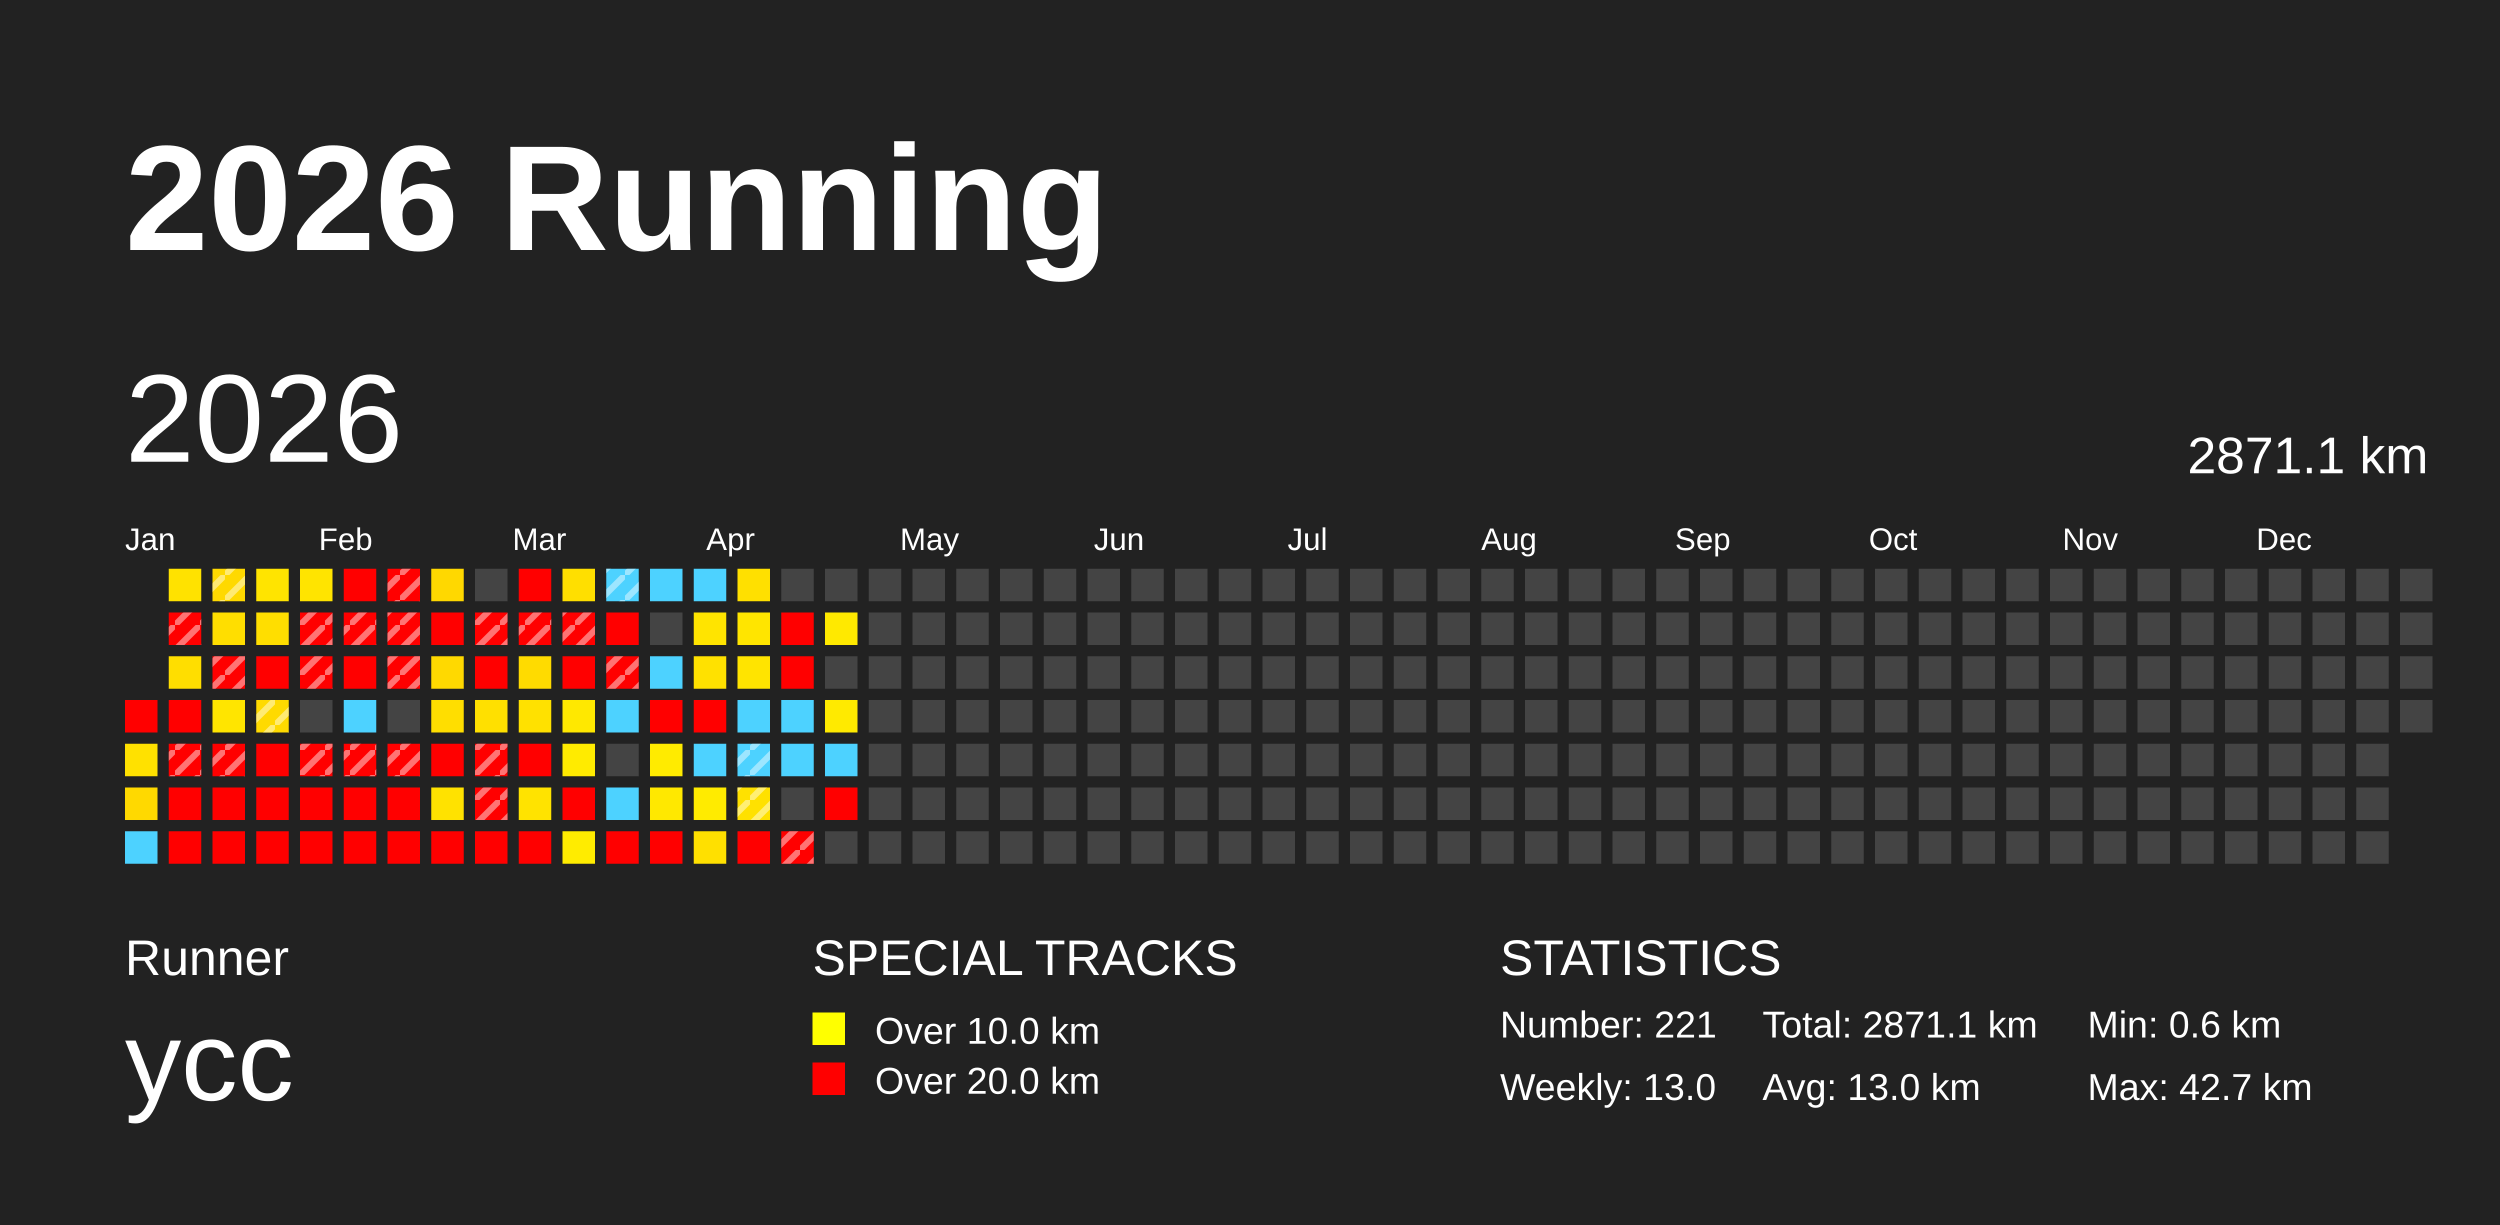
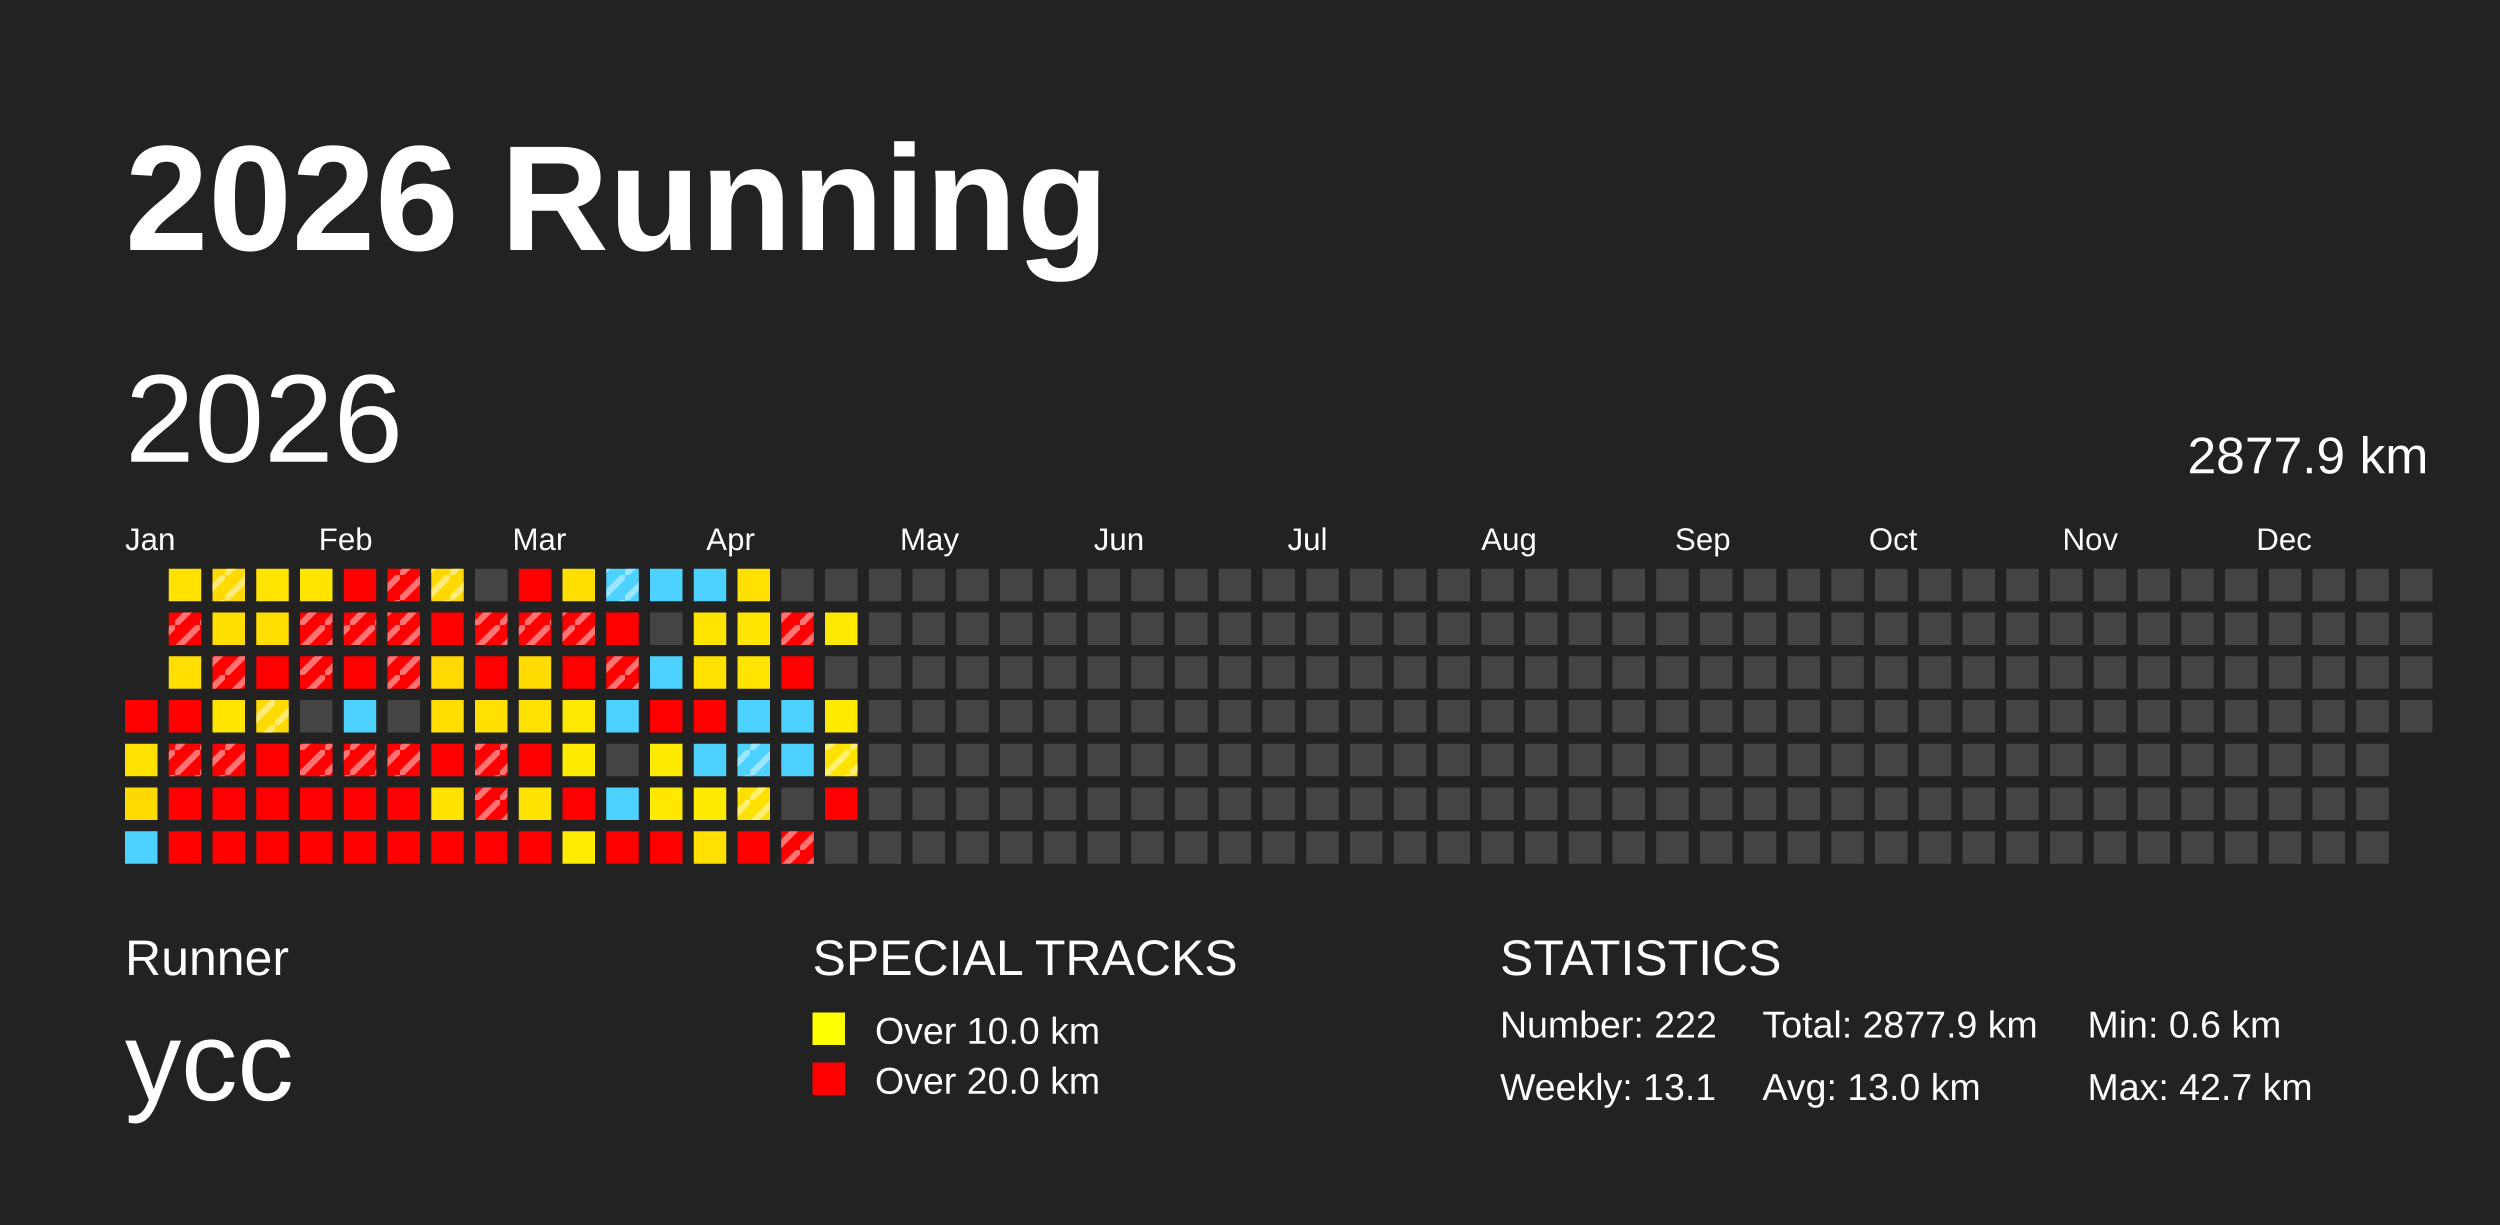
<svg xmlns="http://www.w3.org/2000/svg" baseProfile="full" height="98mm" version="1.1" viewBox="0,0,200,98" width="200mm">
  <defs>
    <pattern height="2" id="indoor-stripe" patternUnits="userSpaceOnUse" width="2">
      <line stroke="white" stroke-opacity="0.45" stroke-width="0.5" x1="0" x2="2" y1="2" y2="0" />
    </pattern>
  </defs>
  <rect fill="#222222" height="98" width="200" x="0" y="0" />
  <text fill="#FFFFFF" style="font-size:12px; font-family:Arial; font-weight:bold;" x="10" y="20">2026 Running</text>
  <text fill="#FFFFFF" style="font-size:4px; font-family:Arial" x="10" y="78">Runner</text>
  <text fill="#FFFFFF" style="font-size:9px; font-family:Arial" x="10" y="88">ycc</text>
  <text fill="#FFFFFF" style="font-size:4px; font-family:Arial" x="65" y="78">SPECIAL TRACKS</text>
  <rect fill="yellow" height="2.6" width="2.6" x="65" y="81" />
  <text fill="#FFFFFF" style="font-size:3px; font-family:Arial" x="70" y="83.5">Over 10.0 km</text>
  <rect fill="red" height="2.6" width="2.6" x="65" y="85" />
  <text fill="#FFFFFF" style="font-size:3px; font-family:Arial" x="70" y="87.5">Over 20.0 km</text>
  <text fill="#FFFFFF" style="font-size:4px; font-family:Arial" x="120" y="78">STATISTICS</text>
-   <text fill="#FFFFFF" style="font-size:3px; font-family:Arial" x="120" y="83">Number: 221</text>
-   <text fill="#FFFFFF" style="font-size:3px; font-family:Arial" x="120" y="88">Weekly: 13.0</text>
-   <text fill="#FFFFFF" style="font-size:3px; font-family:Arial" x="141" y="83">Total: 2871.1 km</text>
+   <text fill="#FFFFFF" style="font-size:3px; font-family:Arial" x="120" y="83">Number: 222</text>
+   <text fill="#FFFFFF" style="font-size:3px; font-family:Arial" x="120" y="88">Weekly: 13.1</text>
+   <text fill="#FFFFFF" style="font-size:3px; font-family:Arial" x="141" y="83">Total: 2877.9 km</text>
  <text fill="#FFFFFF" style="font-size:3px; font-family:Arial" x="141" y="88">Avg: 13.0 km</text>
  <text fill="#FFFFFF" style="font-size:3px; font-family:Arial" x="167" y="83">Min: 0.6 km</text>
  <text fill="#FFFFFF" style="font-size:3px; font-family:Arial" x="167" y="88">Max: 42.7 km</text>
  <text dominant-baseline="hanging" fill="#FFFFFF" style="font-size:10.0px; font-family:Arial;" x="10" y="30">2026</text>
-   <text dominant-baseline="hanging" fill="#FFFFFF" style="font-size:4.125px; font-family:Arial;" x="175" y="35">2871.1 km</text>
+   <text dominant-baseline="hanging" fill="#FFFFFF" style="font-size:4.125px; font-family:Arial;" x="175" y="35">2877.9 km</text>
  <text fill="#FFFFFF" style="font-size:2.5px; font-family:Arial" x="10.0" y="44">Jan</text>
  <text fill="#FFFFFF" style="font-size:2.5px; font-family:Arial" x="25.5" y="44">Feb</text>
  <text fill="#FFFFFF" style="font-size:2.5px; font-family:Arial" x="41.0" y="44">Mar</text>
  <text fill="#FFFFFF" style="font-size:2.5px; font-family:Arial" x="56.5" y="44">Apr</text>
  <text fill="#FFFFFF" style="font-size:2.5px; font-family:Arial" x="72.0" y="44">May</text>
  <text fill="#FFFFFF" style="font-size:2.5px; font-family:Arial" x="87.5" y="44">Jun</text>
  <text fill="#FFFFFF" style="font-size:2.5px; font-family:Arial" x="103.0" y="44">Jul</text>
  <text fill="#FFFFFF" style="font-size:2.5px; font-family:Arial" x="118.5" y="44">Aug</text>
  <text fill="#FFFFFF" style="font-size:2.5px; font-family:Arial" x="134.0" y="44">Sep</text>
  <text fill="#FFFFFF" style="font-size:2.5px; font-family:Arial" x="149.5" y="44">Oct</text>
  <text fill="#FFFFFF" style="font-size:2.5px; font-family:Arial" x="165.0" y="44">Nov</text>
  <text fill="#FFFFFF" style="font-size:2.5px; font-family:Arial" x="180.5" y="44">Dec</text>
  <rect fill="red" height="2.6" width="2.6" x="10.0" y="56.0" />
  <rect fill="#ffe100" height="2.6" width="2.6" x="10.0" y="59.5" />
  <rect fill="#ffd900" height="2.6" width="2.6" x="10.0" y="63.0" />
  <rect fill="#4dd2ff" height="2.6" width="2.6" x="10.0" y="66.5" />
  <rect fill="#ffe200" height="2.6" width="2.6" x="13.5" y="45.5" />
  <rect fill="red" height="2.6" width="2.6" x="13.5" y="49.0" />
  <rect fill="url(#indoor-stripe)" height="2.6" width="2.6" x="13.5" y="49.0" />
  <rect fill="#ffde00" height="2.6" width="2.6" x="13.5" y="52.5" />
  <rect fill="red" height="2.6" width="2.6" x="13.5" y="56.0" />
  <rect fill="red" height="2.6" width="2.6" x="13.5" y="59.5" />
  <rect fill="url(#indoor-stripe)" height="2.6" width="2.6" x="13.5" y="59.5" />
  <rect fill="red" height="2.6" width="2.6" x="13.5" y="63.0" />
  <rect fill="red" height="2.6" width="2.6" x="13.5" y="66.5" />
  <rect fill="#ffd900" height="2.6" width="2.6" x="17.0" y="45.5" />
  <rect fill="url(#indoor-stripe)" height="2.6" width="2.6" x="17.0" y="45.5" />
  <rect fill="#ffde00" height="2.6" width="2.6" x="17.0" y="49.0" />
  <rect fill="red" height="2.6" width="2.6" x="17.0" y="52.5" />
  <rect fill="url(#indoor-stripe)" height="2.6" width="2.6" x="17.0" y="52.5" />
  <rect fill="#ffe500" height="2.6" width="2.6" x="17.0" y="56.0" />
  <rect fill="red" height="2.6" width="2.6" x="17.0" y="59.5" />
  <rect fill="url(#indoor-stripe)" height="2.6" width="2.6" x="17.0" y="59.5" />
  <rect fill="red" height="2.6" width="2.6" x="17.0" y="63.0" />
  <rect fill="red" height="2.6" width="2.6" x="17.0" y="66.5" />
  <rect fill="#ffe400" height="2.6" width="2.6" x="20.5" y="45.5" />
  <rect fill="#ffde00" height="2.6" width="2.6" x="20.5" y="49.0" />
  <rect fill="red" height="2.6" width="2.6" x="20.5" y="52.5" />
  <rect fill="#ffda00" height="2.6" width="2.6" x="20.5" y="56.0" />
  <rect fill="url(#indoor-stripe)" height="2.6" width="2.6" x="20.5" y="56.0" />
  <rect fill="red" height="2.6" width="2.6" x="20.5" y="59.5" />
  <rect fill="red" height="2.6" width="2.6" x="20.5" y="63.0" />
  <rect fill="red" height="2.6" width="2.6" x="20.5" y="66.5" />
  <rect fill="#ffe400" height="2.6" width="2.6" x="24.0" y="45.5" />
  <rect fill="red" height="2.6" width="2.6" x="24.0" y="49.0" />
  <rect fill="url(#indoor-stripe)" height="2.6" width="2.6" x="24.0" y="49.0" />
  <rect fill="red" height="2.6" width="2.6" x="24.0" y="52.5" />
  <rect fill="url(#indoor-stripe)" height="2.6" width="2.6" x="24.0" y="52.5" />
  <rect fill="#444444" height="2.6" width="2.6" x="24.0" y="56.0" />
  <rect fill="red" height="2.6" width="2.6" x="24.0" y="59.5" />
  <rect fill="url(#indoor-stripe)" height="2.6" width="2.6" x="24.0" y="59.5" />
  <rect fill="red" height="2.6" width="2.6" x="24.0" y="63.0" />
  <rect fill="red" height="2.6" width="2.6" x="24.0" y="66.5" />
  <rect fill="red" height="2.6" width="2.6" x="27.5" y="45.5" />
  <rect fill="red" height="2.6" width="2.6" x="27.5" y="49.0" />
  <rect fill="url(#indoor-stripe)" height="2.6" width="2.6" x="27.5" y="49.0" />
  <rect fill="red" height="2.6" width="2.6" x="27.5" y="52.5" />
  <rect fill="#4dd2ff" height="2.6" width="2.6" x="27.5" y="56.0" />
  <rect fill="red" height="2.6" width="2.6" x="27.5" y="59.5" />
  <rect fill="url(#indoor-stripe)" height="2.6" width="2.6" x="27.5" y="59.5" />
  <rect fill="red" height="2.6" width="2.6" x="27.5" y="63.0" />
  <rect fill="red" height="2.6" width="2.6" x="27.5" y="66.5" />
  <rect fill="red" height="2.6" width="2.6" x="31.0" y="45.5" />
  <rect fill="url(#indoor-stripe)" height="2.6" width="2.6" x="31.0" y="45.5" />
  <rect fill="red" height="2.6" width="2.6" x="31.0" y="49.0" />
  <rect fill="url(#indoor-stripe)" height="2.6" width="2.6" x="31.0" y="49.0" />
  <rect fill="red" height="2.6" width="2.6" x="31.0" y="52.5" />
  <rect fill="url(#indoor-stripe)" height="2.6" width="2.6" x="31.0" y="52.5" />
  <rect fill="#444444" height="2.6" width="2.6" x="31.0" y="56.0" />
  <rect fill="red" height="2.6" width="2.6" x="31.0" y="59.5" />
  <rect fill="url(#indoor-stripe)" height="2.6" width="2.6" x="31.0" y="59.5" />
  <rect fill="red" height="2.6" width="2.6" x="31.0" y="63.0" />
  <rect fill="red" height="2.6" width="2.6" x="31.0" y="66.5" />
  <rect fill="#ffd800" height="2.6" width="2.6" x="34.5" y="45.5" />
+   <rect fill="url(#indoor-stripe)" height="2.6" width="2.6" x="34.5" y="45.5" />
  <rect fill="red" height="2.6" width="2.6" x="34.5" y="49.0" />
  <rect fill="#ffd900" height="2.6" width="2.6" x="34.5" y="52.5" />
  <rect fill="#ffde00" height="2.6" width="2.6" x="34.5" y="56.0" />
  <rect fill="red" height="2.6" width="2.6" x="34.5" y="59.5" />
  <rect fill="#ffe200" height="2.6" width="2.6" x="34.5" y="63.0" />
  <rect fill="red" height="2.6" width="2.6" x="34.5" y="66.5" />
  <rect fill="#444444" height="2.6" width="2.6" x="38.0" y="45.5" />
  <rect fill="red" height="2.6" width="2.6" x="38.0" y="49.0" />
  <rect fill="url(#indoor-stripe)" height="2.6" width="2.6" x="38.0" y="49.0" />
  <rect fill="red" height="2.6" width="2.6" x="38.0" y="52.5" />
  <rect fill="#ffe000" height="2.6" width="2.6" x="38.0" y="56.0" />
  <rect fill="red" height="2.6" width="2.6" x="38.0" y="59.5" />
  <rect fill="url(#indoor-stripe)" height="2.6" width="2.6" x="38.0" y="59.5" />
  <rect fill="red" height="2.6" width="2.6" x="38.0" y="63.0" />
  <rect fill="url(#indoor-stripe)" height="2.6" width="2.6" x="38.0" y="63.0" />
  <rect fill="red" height="2.6" width="2.6" x="38.0" y="66.5" />
  <rect fill="red" height="2.6" width="2.6" x="41.5" y="45.5" />
  <rect fill="red" height="2.6" width="2.6" x="41.5" y="49.0" />
  <rect fill="url(#indoor-stripe)" height="2.6" width="2.6" x="41.5" y="49.0" />
  <rect fill="#ffdb00" height="2.6" width="2.6" x="41.5" y="52.5" />
  <rect fill="#ffe100" height="2.6" width="2.6" x="41.5" y="56.0" />
  <rect fill="red" height="2.6" width="2.6" x="41.5" y="59.5" />
  <rect fill="#ffe300" height="2.6" width="2.6" x="41.5" y="63.0" />
  <rect fill="red" height="2.6" width="2.6" x="41.5" y="66.5" />
  <rect fill="#ffdf00" height="2.6" width="2.6" x="45.0" y="45.5" />
  <rect fill="red" height="2.6" width="2.6" x="45.0" y="49.0" />
  <rect fill="url(#indoor-stripe)" height="2.6" width="2.6" x="45.0" y="49.0" />
  <rect fill="red" height="2.6" width="2.6" x="45.0" y="52.5" />
  <rect fill="#ffe800" height="2.6" width="2.6" x="45.0" y="56.0" />
  <rect fill="#ffeb00" height="2.6" width="2.6" x="45.0" y="59.5" />
  <rect fill="red" height="2.6" width="2.6" x="45.0" y="63.0" />
  <rect fill="#ffec00" height="2.6" width="2.6" x="45.0" y="66.5" />
  <rect fill="#4dd2ff" height="2.6" width="2.6" x="48.5" y="45.5" />
  <rect fill="url(#indoor-stripe)" height="2.6" width="2.6" x="48.5" y="45.5" />
  <rect fill="red" height="2.6" width="2.6" x="48.5" y="49.0" />
  <rect fill="red" height="2.6" width="2.6" x="48.5" y="52.5" />
  <rect fill="url(#indoor-stripe)" height="2.6" width="2.6" x="48.5" y="52.5" />
  <rect fill="#4dd2ff" height="2.6" width="2.6" x="48.5" y="56.0" />
  <rect fill="#444444" height="2.6" width="2.6" x="48.5" y="59.5" />
  <rect fill="#4dd2ff" height="2.6" width="2.6" x="48.5" y="63.0" />
  <rect fill="red" height="2.6" width="2.6" x="48.5" y="66.5" />
  <rect fill="#4dd2ff" height="2.6" width="2.6" x="52.0" y="45.5" />
  <rect fill="#444444" height="2.6" width="2.6" x="52.0" y="49.0" />
  <rect fill="#4dd2ff" height="2.6" width="2.6" x="52.0" y="52.5" />
  <rect fill="red" height="2.6" width="2.6" x="52.0" y="56.0" />
  <rect fill="#ffeb00" height="2.6" width="2.6" x="52.0" y="59.5" />
  <rect fill="#ffe800" height="2.6" width="2.6" x="52.0" y="63.0" />
  <rect fill="red" height="2.6" width="2.6" x="52.0" y="66.5" />
  <rect fill="#4dd2ff" height="2.6" width="2.6" x="55.5" y="45.5" />
  <rect fill="#ffe400" height="2.6" width="2.6" x="55.5" y="49.0" />
  <rect fill="#ffe100" height="2.6" width="2.6" x="55.5" y="52.5" />
  <rect fill="red" height="2.6" width="2.6" x="55.5" y="56.0" />
  <rect fill="#4dd2ff" height="2.6" width="2.6" x="55.5" y="59.5" />
  <rect fill="#ffeb00" height="2.6" width="2.6" x="55.5" y="63.0" />
  <rect fill="#ffe000" height="2.6" width="2.6" x="55.5" y="66.5" />
  <rect fill="#ffe000" height="2.6" width="2.6" x="59.0" y="45.5" />
  <rect fill="#ffe500" height="2.6" width="2.6" x="59.0" y="49.0" />
  <rect fill="#ffe400" height="2.6" width="2.6" x="59.0" y="52.5" />
  <rect fill="#4dd2ff" height="2.6" width="2.6" x="59.0" y="56.0" />
  <rect fill="#4dd2ff" height="2.6" width="2.6" x="59.0" y="59.5" />
  <rect fill="url(#indoor-stripe)" height="2.6" width="2.6" x="59.0" y="59.5" />
  <rect fill="#ffe100" height="2.6" width="2.6" x="59.0" y="63.0" />
  <rect fill="url(#indoor-stripe)" height="2.6" width="2.6" x="59.0" y="63.0" />
  <rect fill="red" height="2.6" width="2.6" x="59.0" y="66.5" />
  <rect fill="#444444" height="2.6" width="2.6" x="62.5" y="45.5" />
  <rect fill="red" height="2.6" width="2.6" x="62.5" y="49.0" />
+   <rect fill="url(#indoor-stripe)" height="2.6" width="2.6" x="62.5" y="49.0" />
  <rect fill="red" height="2.6" width="2.6" x="62.5" y="52.5" />
  <rect fill="#4dd2ff" height="2.6" width="2.6" x="62.5" y="56.0" />
  <rect fill="#4dd2ff" height="2.6" width="2.6" x="62.5" y="59.5" />
  <rect fill="#444444" height="2.6" width="2.6" x="62.5" y="63.0" />
  <rect fill="red" height="2.6" width="2.6" x="62.5" y="66.5" />
  <rect fill="url(#indoor-stripe)" height="2.6" width="2.6" x="62.5" y="66.5" />
  <rect fill="#444444" height="2.6" width="2.6" x="66.0" y="45.5" />
  <rect fill="#ffe900" height="2.6" width="2.6" x="66.0" y="49.0" />
  <rect fill="#444444" height="2.6" width="2.6" x="66.0" y="52.5" />
  <rect fill="#ffea00" height="2.6" width="2.6" x="66.0" y="56.0" />
-   <rect fill="#4dd2ff" height="2.6" width="2.6" x="66.0" y="59.5" />
+   <rect fill="#ffe300" height="2.6" width="2.6" x="66.0" y="59.5" />
+   <rect fill="url(#indoor-stripe)" height="2.6" width="2.6" x="66.0" y="59.5" />
  <rect fill="red" height="2.6" width="2.6" x="66.0" y="63.0" />
  <rect fill="#444444" height="2.6" width="2.6" x="66.0" y="66.5" />
  <rect fill="#444444" height="2.6" width="2.6" x="69.5" y="45.5" />
  <rect fill="#444444" height="2.6" width="2.6" x="69.5" y="49.0" />
  <rect fill="#444444" height="2.6" width="2.6" x="69.5" y="52.5" />
  <rect fill="#444444" height="2.6" width="2.6" x="69.5" y="56.0" />
  <rect fill="#444444" height="2.6" width="2.6" x="69.5" y="59.5" />
  <rect fill="#444444" height="2.6" width="2.6" x="69.5" y="63.0" />
  <rect fill="#444444" height="2.6" width="2.6" x="69.5" y="66.5" />
  <rect fill="#444444" height="2.6" width="2.6" x="73.0" y="45.5" />
  <rect fill="#444444" height="2.6" width="2.6" x="73.0" y="49.0" />
  <rect fill="#444444" height="2.6" width="2.6" x="73.0" y="52.5" />
  <rect fill="#444444" height="2.6" width="2.6" x="73.0" y="56.0" />
  <rect fill="#444444" height="2.6" width="2.6" x="73.0" y="59.5" />
  <rect fill="#444444" height="2.6" width="2.6" x="73.0" y="63.0" />
  <rect fill="#444444" height="2.6" width="2.6" x="73.0" y="66.5" />
  <rect fill="#444444" height="2.6" width="2.6" x="76.5" y="45.5" />
  <rect fill="#444444" height="2.6" width="2.6" x="76.5" y="49.0" />
  <rect fill="#444444" height="2.6" width="2.6" x="76.5" y="52.5" />
  <rect fill="#444444" height="2.6" width="2.6" x="76.5" y="56.0" />
  <rect fill="#444444" height="2.6" width="2.6" x="76.5" y="59.5" />
  <rect fill="#444444" height="2.6" width="2.6" x="76.5" y="63.0" />
  <rect fill="#444444" height="2.6" width="2.6" x="76.5" y="66.5" />
  <rect fill="#444444" height="2.6" width="2.6" x="80.0" y="45.5" />
  <rect fill="#444444" height="2.6" width="2.6" x="80.0" y="49.0" />
  <rect fill="#444444" height="2.6" width="2.6" x="80.0" y="52.5" />
  <rect fill="#444444" height="2.6" width="2.6" x="80.0" y="56.0" />
  <rect fill="#444444" height="2.6" width="2.6" x="80.0" y="59.5" />
  <rect fill="#444444" height="2.6" width="2.6" x="80.0" y="63.0" />
  <rect fill="#444444" height="2.6" width="2.6" x="80.0" y="66.5" />
  <rect fill="#444444" height="2.6" width="2.6" x="83.5" y="45.5" />
  <rect fill="#444444" height="2.6" width="2.6" x="83.5" y="49.0" />
  <rect fill="#444444" height="2.6" width="2.6" x="83.5" y="52.5" />
  <rect fill="#444444" height="2.6" width="2.6" x="83.5" y="56.0" />
  <rect fill="#444444" height="2.6" width="2.6" x="83.5" y="59.5" />
  <rect fill="#444444" height="2.6" width="2.6" x="83.5" y="63.0" />
  <rect fill="#444444" height="2.6" width="2.6" x="83.5" y="66.5" />
  <rect fill="#444444" height="2.6" width="2.6" x="87.0" y="45.5" />
  <rect fill="#444444" height="2.6" width="2.6" x="87.0" y="49.0" />
  <rect fill="#444444" height="2.6" width="2.6" x="87.0" y="52.5" />
  <rect fill="#444444" height="2.6" width="2.6" x="87.0" y="56.0" />
  <rect fill="#444444" height="2.6" width="2.6" x="87.0" y="59.5" />
  <rect fill="#444444" height="2.6" width="2.6" x="87.0" y="63.0" />
  <rect fill="#444444" height="2.6" width="2.6" x="87.0" y="66.5" />
  <rect fill="#444444" height="2.6" width="2.6" x="90.5" y="45.5" />
  <rect fill="#444444" height="2.6" width="2.6" x="90.5" y="49.0" />
  <rect fill="#444444" height="2.6" width="2.6" x="90.5" y="52.5" />
  <rect fill="#444444" height="2.6" width="2.6" x="90.5" y="56.0" />
  <rect fill="#444444" height="2.6" width="2.6" x="90.5" y="59.5" />
  <rect fill="#444444" height="2.6" width="2.6" x="90.5" y="63.0" />
  <rect fill="#444444" height="2.6" width="2.6" x="90.5" y="66.5" />
  <rect fill="#444444" height="2.6" width="2.6" x="94.0" y="45.5" />
  <rect fill="#444444" height="2.6" width="2.6" x="94.0" y="49.0" />
  <rect fill="#444444" height="2.6" width="2.6" x="94.0" y="52.5" />
  <rect fill="#444444" height="2.6" width="2.6" x="94.0" y="56.0" />
  <rect fill="#444444" height="2.6" width="2.6" x="94.0" y="59.5" />
  <rect fill="#444444" height="2.6" width="2.6" x="94.0" y="63.0" />
  <rect fill="#444444" height="2.6" width="2.6" x="94.0" y="66.5" />
  <rect fill="#444444" height="2.6" width="2.6" x="97.5" y="45.5" />
  <rect fill="#444444" height="2.6" width="2.6" x="97.5" y="49.0" />
  <rect fill="#444444" height="2.6" width="2.6" x="97.5" y="52.5" />
  <rect fill="#444444" height="2.6" width="2.6" x="97.5" y="56.0" />
  <rect fill="#444444" height="2.6" width="2.6" x="97.5" y="59.5" />
  <rect fill="#444444" height="2.6" width="2.6" x="97.5" y="63.0" />
  <rect fill="#444444" height="2.6" width="2.6" x="97.5" y="66.5" />
  <rect fill="#444444" height="2.6" width="2.6" x="101.0" y="45.5" />
  <rect fill="#444444" height="2.6" width="2.6" x="101.0" y="49.0" />
  <rect fill="#444444" height="2.6" width="2.6" x="101.0" y="52.5" />
  <rect fill="#444444" height="2.6" width="2.6" x="101.0" y="56.0" />
  <rect fill="#444444" height="2.6" width="2.6" x="101.0" y="59.5" />
  <rect fill="#444444" height="2.6" width="2.6" x="101.0" y="63.0" />
  <rect fill="#444444" height="2.6" width="2.6" x="101.0" y="66.5" />
  <rect fill="#444444" height="2.6" width="2.6" x="104.5" y="45.5" />
  <rect fill="#444444" height="2.6" width="2.6" x="104.5" y="49.0" />
  <rect fill="#444444" height="2.6" width="2.6" x="104.5" y="52.5" />
  <rect fill="#444444" height="2.6" width="2.6" x="104.5" y="56.0" />
  <rect fill="#444444" height="2.6" width="2.6" x="104.5" y="59.5" />
  <rect fill="#444444" height="2.6" width="2.6" x="104.5" y="63.0" />
  <rect fill="#444444" height="2.6" width="2.6" x="104.5" y="66.5" />
  <rect fill="#444444" height="2.6" width="2.6" x="108.0" y="45.5" />
  <rect fill="#444444" height="2.6" width="2.6" x="108.0" y="49.0" />
  <rect fill="#444444" height="2.6" width="2.6" x="108.0" y="52.5" />
  <rect fill="#444444" height="2.6" width="2.6" x="108.0" y="56.0" />
  <rect fill="#444444" height="2.6" width="2.6" x="108.0" y="59.5" />
  <rect fill="#444444" height="2.6" width="2.6" x="108.0" y="63.0" />
  <rect fill="#444444" height="2.6" width="2.6" x="108.0" y="66.5" />
  <rect fill="#444444" height="2.6" width="2.6" x="111.5" y="45.5" />
  <rect fill="#444444" height="2.6" width="2.6" x="111.5" y="49.0" />
  <rect fill="#444444" height="2.6" width="2.6" x="111.5" y="52.5" />
  <rect fill="#444444" height="2.6" width="2.6" x="111.5" y="56.0" />
  <rect fill="#444444" height="2.6" width="2.6" x="111.5" y="59.5" />
  <rect fill="#444444" height="2.6" width="2.6" x="111.5" y="63.0" />
  <rect fill="#444444" height="2.6" width="2.6" x="111.5" y="66.5" />
  <rect fill="#444444" height="2.6" width="2.6" x="115.0" y="45.5" />
  <rect fill="#444444" height="2.6" width="2.6" x="115.0" y="49.0" />
  <rect fill="#444444" height="2.6" width="2.6" x="115.0" y="52.5" />
  <rect fill="#444444" height="2.6" width="2.6" x="115.0" y="56.0" />
  <rect fill="#444444" height="2.6" width="2.6" x="115.0" y="59.5" />
  <rect fill="#444444" height="2.6" width="2.6" x="115.0" y="63.0" />
  <rect fill="#444444" height="2.6" width="2.6" x="115.0" y="66.5" />
  <rect fill="#444444" height="2.6" width="2.6" x="118.5" y="45.5" />
  <rect fill="#444444" height="2.6" width="2.6" x="118.5" y="49.0" />
  <rect fill="#444444" height="2.6" width="2.6" x="118.5" y="52.5" />
  <rect fill="#444444" height="2.6" width="2.6" x="118.5" y="56.0" />
  <rect fill="#444444" height="2.6" width="2.6" x="118.5" y="59.5" />
  <rect fill="#444444" height="2.6" width="2.6" x="118.5" y="63.0" />
  <rect fill="#444444" height="2.6" width="2.6" x="118.5" y="66.5" />
  <rect fill="#444444" height="2.6" width="2.6" x="122.0" y="45.5" />
  <rect fill="#444444" height="2.6" width="2.6" x="122.0" y="49.0" />
  <rect fill="#444444" height="2.6" width="2.6" x="122.0" y="52.5" />
  <rect fill="#444444" height="2.6" width="2.6" x="122.0" y="56.0" />
  <rect fill="#444444" height="2.6" width="2.6" x="122.0" y="59.5" />
  <rect fill="#444444" height="2.6" width="2.6" x="122.0" y="63.0" />
  <rect fill="#444444" height="2.6" width="2.6" x="122.0" y="66.5" />
  <rect fill="#444444" height="2.6" width="2.6" x="125.5" y="45.5" />
  <rect fill="#444444" height="2.6" width="2.6" x="125.5" y="49.0" />
  <rect fill="#444444" height="2.6" width="2.6" x="125.5" y="52.5" />
  <rect fill="#444444" height="2.6" width="2.6" x="125.5" y="56.0" />
  <rect fill="#444444" height="2.6" width="2.6" x="125.5" y="59.5" />
  <rect fill="#444444" height="2.6" width="2.6" x="125.5" y="63.0" />
  <rect fill="#444444" height="2.6" width="2.6" x="125.5" y="66.5" />
  <rect fill="#444444" height="2.6" width="2.6" x="129.0" y="45.5" />
  <rect fill="#444444" height="2.6" width="2.6" x="129.0" y="49.0" />
  <rect fill="#444444" height="2.6" width="2.6" x="129.0" y="52.5" />
  <rect fill="#444444" height="2.6" width="2.6" x="129.0" y="56.0" />
  <rect fill="#444444" height="2.6" width="2.6" x="129.0" y="59.5" />
  <rect fill="#444444" height="2.6" width="2.6" x="129.0" y="63.0" />
  <rect fill="#444444" height="2.6" width="2.6" x="129.0" y="66.5" />
  <rect fill="#444444" height="2.6" width="2.6" x="132.5" y="45.5" />
  <rect fill="#444444" height="2.6" width="2.6" x="132.5" y="49.0" />
  <rect fill="#444444" height="2.6" width="2.6" x="132.5" y="52.5" />
  <rect fill="#444444" height="2.6" width="2.6" x="132.5" y="56.0" />
  <rect fill="#444444" height="2.6" width="2.6" x="132.5" y="59.5" />
  <rect fill="#444444" height="2.6" width="2.6" x="132.5" y="63.0" />
  <rect fill="#444444" height="2.6" width="2.6" x="132.5" y="66.5" />
  <rect fill="#444444" height="2.6" width="2.6" x="136.0" y="45.5" />
  <rect fill="#444444" height="2.6" width="2.6" x="136.0" y="49.0" />
  <rect fill="#444444" height="2.6" width="2.6" x="136.0" y="52.5" />
  <rect fill="#444444" height="2.6" width="2.6" x="136.0" y="56.0" />
  <rect fill="#444444" height="2.6" width="2.6" x="136.0" y="59.5" />
  <rect fill="#444444" height="2.6" width="2.6" x="136.0" y="63.0" />
  <rect fill="#444444" height="2.6" width="2.6" x="136.0" y="66.5" />
  <rect fill="#444444" height="2.6" width="2.6" x="139.5" y="45.5" />
  <rect fill="#444444" height="2.6" width="2.6" x="139.5" y="49.0" />
  <rect fill="#444444" height="2.6" width="2.6" x="139.5" y="52.5" />
  <rect fill="#444444" height="2.6" width="2.6" x="139.5" y="56.0" />
  <rect fill="#444444" height="2.6" width="2.6" x="139.5" y="59.5" />
  <rect fill="#444444" height="2.6" width="2.6" x="139.5" y="63.0" />
  <rect fill="#444444" height="2.6" width="2.6" x="139.5" y="66.5" />
  <rect fill="#444444" height="2.6" width="2.6" x="143.0" y="45.5" />
  <rect fill="#444444" height="2.6" width="2.6" x="143.0" y="49.0" />
  <rect fill="#444444" height="2.6" width="2.6" x="143.0" y="52.5" />
  <rect fill="#444444" height="2.6" width="2.6" x="143.0" y="56.0" />
  <rect fill="#444444" height="2.6" width="2.6" x="143.0" y="59.5" />
  <rect fill="#444444" height="2.6" width="2.6" x="143.0" y="63.0" />
  <rect fill="#444444" height="2.6" width="2.6" x="143.0" y="66.5" />
  <rect fill="#444444" height="2.6" width="2.6" x="146.5" y="45.5" />
  <rect fill="#444444" height="2.6" width="2.6" x="146.5" y="49.0" />
  <rect fill="#444444" height="2.6" width="2.6" x="146.5" y="52.5" />
  <rect fill="#444444" height="2.6" width="2.6" x="146.5" y="56.0" />
  <rect fill="#444444" height="2.6" width="2.6" x="146.5" y="59.5" />
  <rect fill="#444444" height="2.6" width="2.6" x="146.5" y="63.0" />
  <rect fill="#444444" height="2.6" width="2.6" x="146.5" y="66.5" />
  <rect fill="#444444" height="2.6" width="2.6" x="150.0" y="45.5" />
  <rect fill="#444444" height="2.6" width="2.6" x="150.0" y="49.0" />
  <rect fill="#444444" height="2.6" width="2.6" x="150.0" y="52.5" />
  <rect fill="#444444" height="2.6" width="2.6" x="150.0" y="56.0" />
  <rect fill="#444444" height="2.6" width="2.6" x="150.0" y="59.5" />
  <rect fill="#444444" height="2.6" width="2.6" x="150.0" y="63.0" />
  <rect fill="#444444" height="2.6" width="2.6" x="150.0" y="66.5" />
  <rect fill="#444444" height="2.6" width="2.6" x="153.5" y="45.5" />
  <rect fill="#444444" height="2.6" width="2.6" x="153.5" y="49.0" />
  <rect fill="#444444" height="2.6" width="2.6" x="153.5" y="52.5" />
  <rect fill="#444444" height="2.6" width="2.6" x="153.5" y="56.0" />
  <rect fill="#444444" height="2.6" width="2.6" x="153.5" y="59.5" />
  <rect fill="#444444" height="2.6" width="2.6" x="153.5" y="63.0" />
  <rect fill="#444444" height="2.6" width="2.6" x="153.5" y="66.5" />
  <rect fill="#444444" height="2.6" width="2.6" x="157.0" y="45.5" />
  <rect fill="#444444" height="2.6" width="2.6" x="157.0" y="49.0" />
  <rect fill="#444444" height="2.6" width="2.6" x="157.0" y="52.5" />
  <rect fill="#444444" height="2.6" width="2.6" x="157.0" y="56.0" />
  <rect fill="#444444" height="2.6" width="2.6" x="157.0" y="59.5" />
  <rect fill="#444444" height="2.6" width="2.6" x="157.0" y="63.0" />
  <rect fill="#444444" height="2.6" width="2.6" x="157.0" y="66.5" />
  <rect fill="#444444" height="2.6" width="2.6" x="160.5" y="45.5" />
  <rect fill="#444444" height="2.6" width="2.6" x="160.5" y="49.0" />
  <rect fill="#444444" height="2.6" width="2.6" x="160.5" y="52.5" />
  <rect fill="#444444" height="2.6" width="2.6" x="160.5" y="56.0" />
  <rect fill="#444444" height="2.6" width="2.6" x="160.5" y="59.5" />
  <rect fill="#444444" height="2.6" width="2.6" x="160.5" y="63.0" />
  <rect fill="#444444" height="2.6" width="2.6" x="160.5" y="66.5" />
  <rect fill="#444444" height="2.6" width="2.6" x="164.0" y="45.5" />
  <rect fill="#444444" height="2.6" width="2.6" x="164.0" y="49.0" />
  <rect fill="#444444" height="2.6" width="2.6" x="164.0" y="52.5" />
  <rect fill="#444444" height="2.6" width="2.6" x="164.0" y="56.0" />
  <rect fill="#444444" height="2.6" width="2.6" x="164.0" y="59.5" />
  <rect fill="#444444" height="2.6" width="2.6" x="164.0" y="63.0" />
  <rect fill="#444444" height="2.6" width="2.6" x="164.0" y="66.5" />
  <rect fill="#444444" height="2.6" width="2.6" x="167.5" y="45.5" />
  <rect fill="#444444" height="2.6" width="2.6" x="167.5" y="49.0" />
  <rect fill="#444444" height="2.6" width="2.6" x="167.5" y="52.5" />
  <rect fill="#444444" height="2.6" width="2.6" x="167.5" y="56.0" />
  <rect fill="#444444" height="2.6" width="2.6" x="167.5" y="59.5" />
  <rect fill="#444444" height="2.6" width="2.6" x="167.5" y="63.0" />
  <rect fill="#444444" height="2.6" width="2.6" x="167.5" y="66.5" />
  <rect fill="#444444" height="2.6" width="2.6" x="171.0" y="45.5" />
  <rect fill="#444444" height="2.6" width="2.6" x="171.0" y="49.0" />
  <rect fill="#444444" height="2.6" width="2.6" x="171.0" y="52.5" />
  <rect fill="#444444" height="2.6" width="2.6" x="171.0" y="56.0" />
  <rect fill="#444444" height="2.6" width="2.6" x="171.0" y="59.5" />
  <rect fill="#444444" height="2.6" width="2.6" x="171.0" y="63.0" />
  <rect fill="#444444" height="2.6" width="2.6" x="171.0" y="66.5" />
  <rect fill="#444444" height="2.6" width="2.6" x="174.5" y="45.5" />
  <rect fill="#444444" height="2.6" width="2.6" x="174.5" y="49.0" />
  <rect fill="#444444" height="2.6" width="2.6" x="174.5" y="52.5" />
  <rect fill="#444444" height="2.6" width="2.6" x="174.5" y="56.0" />
  <rect fill="#444444" height="2.6" width="2.6" x="174.5" y="59.5" />
  <rect fill="#444444" height="2.6" width="2.6" x="174.5" y="63.0" />
  <rect fill="#444444" height="2.6" width="2.6" x="174.5" y="66.5" />
  <rect fill="#444444" height="2.6" width="2.6" x="178.0" y="45.5" />
  <rect fill="#444444" height="2.6" width="2.6" x="178.0" y="49.0" />
  <rect fill="#444444" height="2.6" width="2.6" x="178.0" y="52.5" />
  <rect fill="#444444" height="2.6" width="2.6" x="178.0" y="56.0" />
  <rect fill="#444444" height="2.6" width="2.6" x="178.0" y="59.5" />
  <rect fill="#444444" height="2.6" width="2.6" x="178.0" y="63.0" />
  <rect fill="#444444" height="2.6" width="2.6" x="178.0" y="66.5" />
  <rect fill="#444444" height="2.6" width="2.6" x="181.5" y="45.5" />
  <rect fill="#444444" height="2.6" width="2.6" x="181.5" y="49.0" />
  <rect fill="#444444" height="2.6" width="2.6" x="181.5" y="52.5" />
  <rect fill="#444444" height="2.6" width="2.6" x="181.5" y="56.0" />
  <rect fill="#444444" height="2.6" width="2.6" x="181.5" y="59.5" />
  <rect fill="#444444" height="2.6" width="2.6" x="181.5" y="63.0" />
  <rect fill="#444444" height="2.6" width="2.6" x="181.5" y="66.5" />
  <rect fill="#444444" height="2.6" width="2.6" x="185.0" y="45.5" />
  <rect fill="#444444" height="2.6" width="2.6" x="185.0" y="49.0" />
  <rect fill="#444444" height="2.6" width="2.6" x="185.0" y="52.5" />
  <rect fill="#444444" height="2.6" width="2.6" x="185.0" y="56.0" />
  <rect fill="#444444" height="2.6" width="2.6" x="185.0" y="59.5" />
  <rect fill="#444444" height="2.6" width="2.6" x="185.0" y="63.0" />
  <rect fill="#444444" height="2.6" width="2.6" x="185.0" y="66.5" />
  <rect fill="#444444" height="2.6" width="2.6" x="188.5" y="45.5" />
  <rect fill="#444444" height="2.6" width="2.6" x="188.5" y="49.0" />
  <rect fill="#444444" height="2.6" width="2.6" x="188.5" y="52.5" />
  <rect fill="#444444" height="2.6" width="2.6" x="188.5" y="56.0" />
  <rect fill="#444444" height="2.6" width="2.6" x="188.5" y="59.5" />
  <rect fill="#444444" height="2.6" width="2.6" x="188.5" y="63.0" />
  <rect fill="#444444" height="2.6" width="2.6" x="188.5" y="66.5" />
  <rect fill="#444444" height="2.6" width="2.6" x="192.0" y="45.5" />
  <rect fill="#444444" height="2.6" width="2.6" x="192.0" y="49.0" />
  <rect fill="#444444" height="2.6" width="2.6" x="192.0" y="52.5" />
  <rect fill="#444444" height="2.6" width="2.6" x="192.0" y="56.0" />
</svg>
